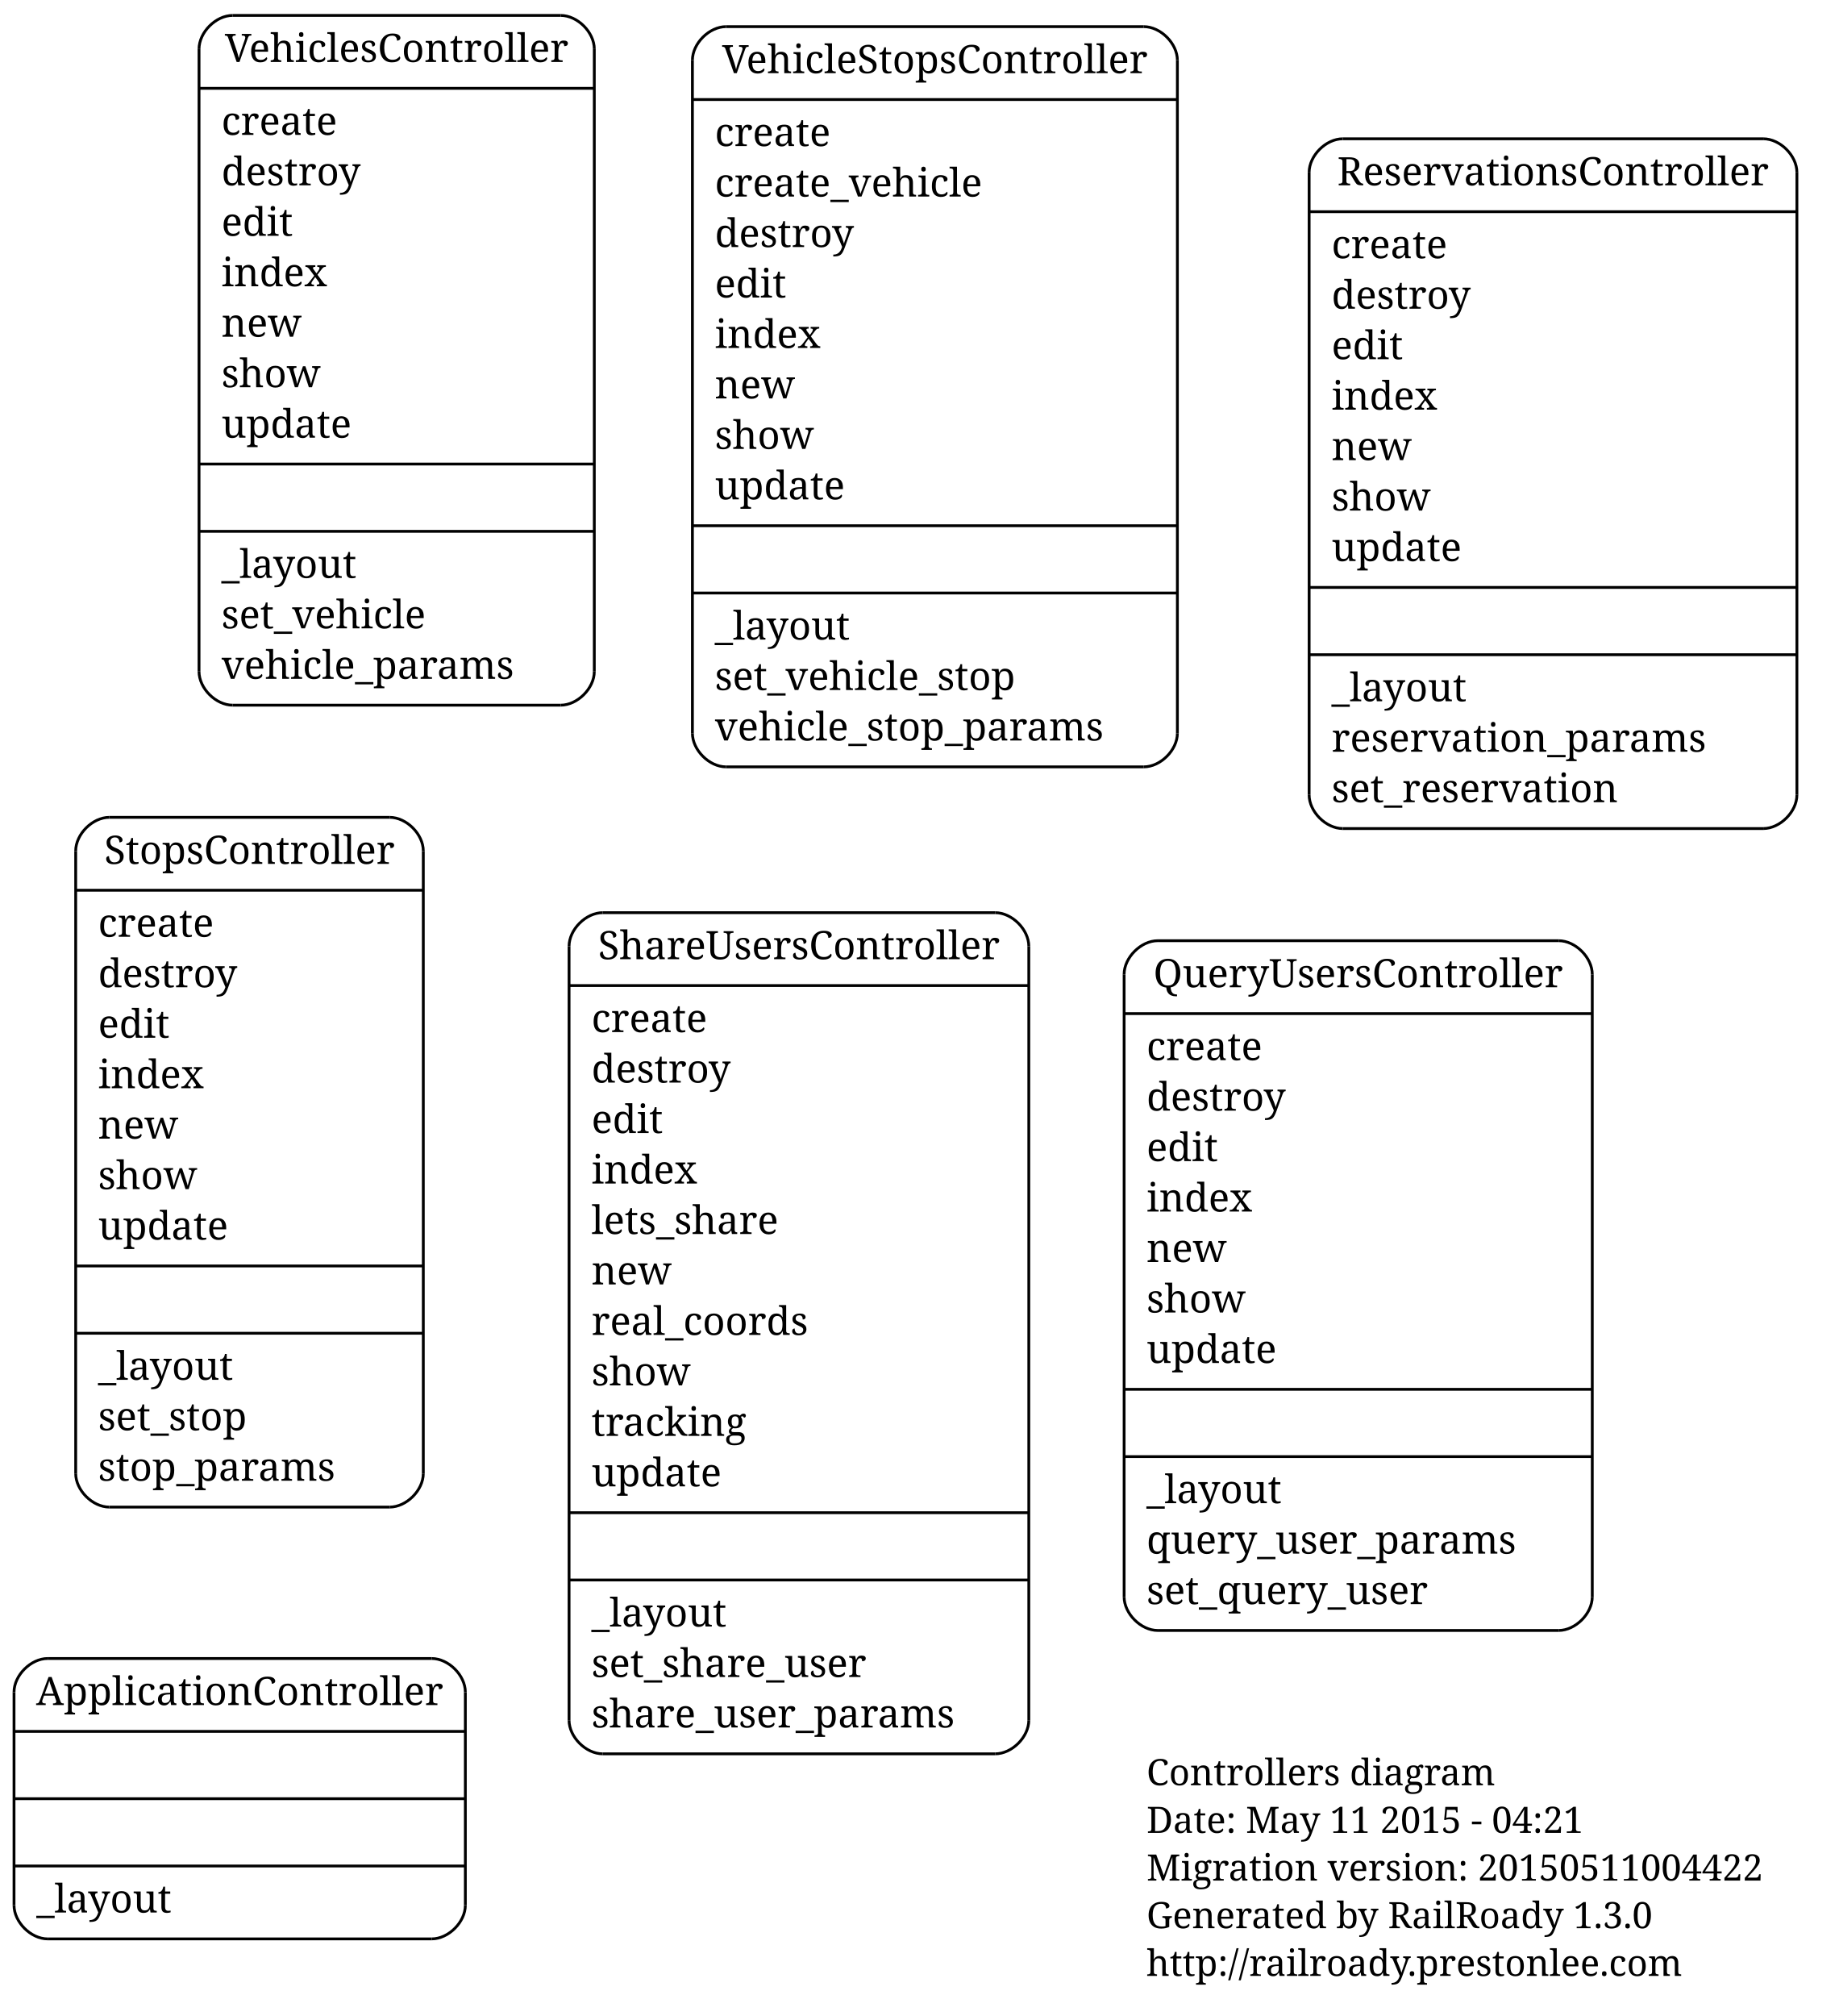
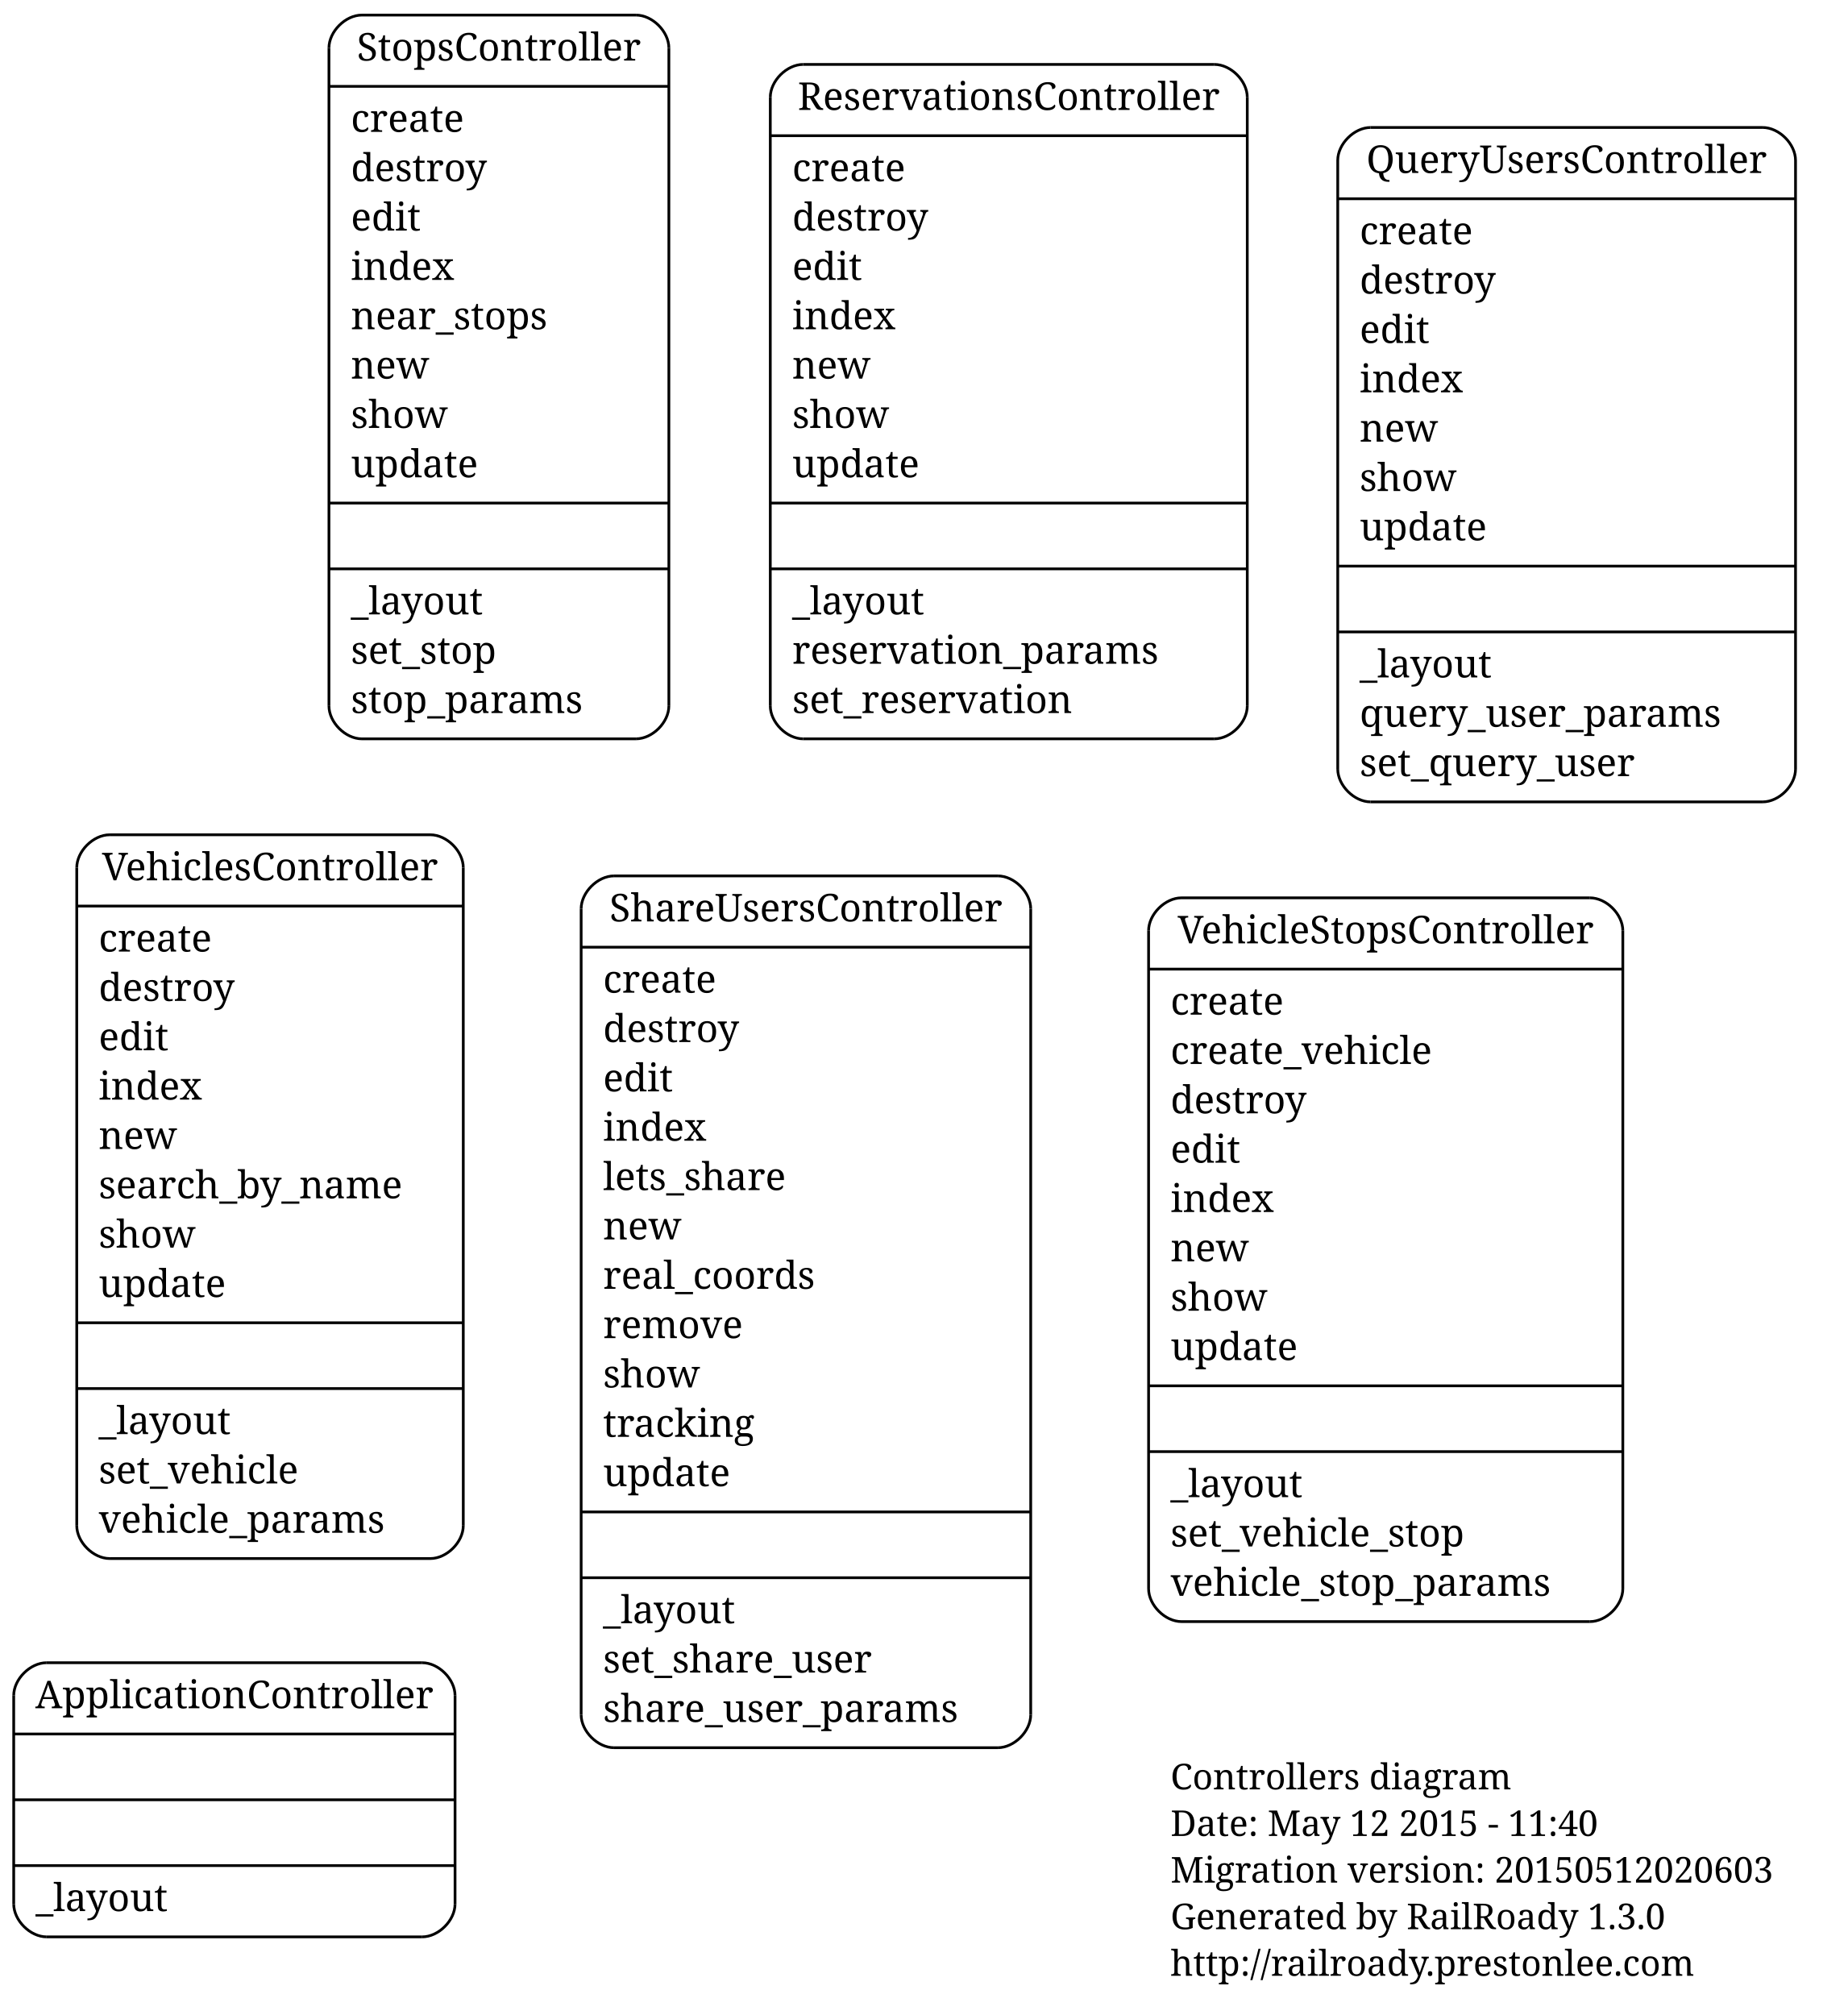
- <svg xmlns="http://www.w3.org/2000/svg" width="656pt" height="719pt" viewBox="0.00 0.00 656.00 719.00">
-   <g id="graph1" class="graph" transform="scale(1 1) rotate(0) translate(4 715)">
-     <polygon fill="white" stroke="white" points="-4,5 -4,-715 653,-715 653,5 -4,5" />
+ <svg xmlns="http://www.w3.org/2000/svg" width="674pt" height="735pt" viewBox="0.00 0.00 674.00 735.00">
+   <g id="graph1" class="graph" transform="scale(1 1) rotate(0) translate(4 731)">
+     <polygon fill="white" stroke="white" points="-4,5 -4,-731 671,-731 671,5 -4,5" />
    <g id="node1" class="node">
-       <text text-anchor="start" x="405" y="-78.3" font-family="Times Roman,serif" font-size="13.00">Controllers diagram</text>
-       <text text-anchor="start" x="405" y="-61.3" font-family="Times Roman,serif" font-size="13.00">Date: May 11 2015 - 04:21</text>
-       <text text-anchor="start" x="405" y="-44.3" font-family="Times Roman,serif" font-size="13.00">Migration version: 20150511004422</text>
-       <text text-anchor="start" x="405" y="-27.3" font-family="Times Roman,serif" font-size="13.00">Generated by RailRoady 1.3.0</text>
-       <text text-anchor="start" x="405" y="-10.3" font-family="Times Roman,serif" font-size="13.00">http://railroady.prestonlee.com</text>
+       <text text-anchor="start" x="423" y="-78.3" font-family="Times Roman,serif" font-size="13.00">Controllers diagram</text>
+       <text text-anchor="start" x="423" y="-61.3" font-family="Times Roman,serif" font-size="13.00">Date: May 12 2015 - 11:40</text>
+       <text text-anchor="start" x="423" y="-44.3" font-family="Times Roman,serif" font-size="13.00">Migration version: 20150512020603</text>
+       <text text-anchor="start" x="423" y="-27.3" font-family="Times Roman,serif" font-size="13.00">Generated by RailRoady 1.3.0</text>
+       <text text-anchor="start" x="423" y="-10.3" font-family="Times Roman,serif" font-size="13.00">http://railroady.prestonlee.com</text>
    </g>
    <g id="node2" class="node">
-       <polyline fill="none" stroke="black" points="409,-133.5 552,-133.5 " />
-       <path fill="none" stroke="black" d="M552,-133.5C558,-133.5 564,-139.5 564,-145.5" />
-       <polyline fill="none" stroke="black" points="564,-145.5 564,-367.5 " />
-       <path fill="none" stroke="black" d="M564,-367.5C564,-373.5 558,-379.5 552,-379.5" />
-       <polyline fill="none" stroke="black" points="552,-379.5 409,-379.5 " />
-       <path fill="none" stroke="black" d="M409,-379.5C403,-379.5 397,-373.5 397,-367.5" />
-       <polyline fill="none" stroke="black" points="397,-367.5 397,-145.5 " />
-       <path fill="none" stroke="black" d="M397,-145.5C397,-139.5 403,-133.5 409,-133.5" />
-       <text text-anchor="middle" x="480.5" y="-362.9" font-family="Times Roman,serif" font-size="14.00">QueryUsersController</text>
-       <polyline fill="none" stroke="black" points="397,-353.5 564,-353.5 " />
-       <text text-anchor="start" x="405" y="-336.9" font-family="Times Roman,serif" font-size="14.00">create</text>
-       <text text-anchor="start" x="405" y="-318.9" font-family="Times Roman,serif" font-size="14.00">destroy</text>
-       <text text-anchor="start" x="405" y="-300.9" font-family="Times Roman,serif" font-size="14.00">edit</text>
-       <text text-anchor="start" x="405" y="-282.9" font-family="Times Roman,serif" font-size="14.00">index</text>
-       <text text-anchor="start" x="405" y="-264.9" font-family="Times Roman,serif" font-size="14.00">new</text>
-       <text text-anchor="start" x="405" y="-246.9" font-family="Times Roman,serif" font-size="14.00">show</text>
-       <text text-anchor="start" x="405" y="-228.9" font-family="Times Roman,serif" font-size="14.00">update</text>
-       <polyline fill="none" stroke="black" points="397,-219.5 564,-219.5 " />
-       <polyline fill="none" stroke="black" points="397,-195.5 564,-195.5 " />
-       <text text-anchor="start" x="405" y="-178.9" font-family="Times Roman,serif" font-size="14.00">_layout</text>
-       <text text-anchor="start" x="405" y="-160.9" font-family="Times Roman,serif" font-size="14.00">query_user_params</text>
-       <text text-anchor="start" x="405" y="-142.9" font-family="Times Roman,serif" font-size="14.00">set_query_user</text>
+       <polyline fill="none" stroke="black" points="496,-438.5 639,-438.5 " />
+       <path fill="none" stroke="black" d="M639,-438.5C645,-438.5 651,-444.5 651,-450.5" />
+       <polyline fill="none" stroke="black" points="651,-450.5 651,-672.5 " />
+       <path fill="none" stroke="black" d="M651,-672.5C651,-678.5 645,-684.5 639,-684.5" />
+       <polyline fill="none" stroke="black" points="639,-684.5 496,-684.5 " />
+       <path fill="none" stroke="black" d="M496,-684.5C490,-684.5 484,-678.5 484,-672.5" />
+       <polyline fill="none" stroke="black" points="484,-672.5 484,-450.5 " />
+       <path fill="none" stroke="black" d="M484,-450.5C484,-444.5 490,-438.5 496,-438.5" />
+       <text text-anchor="middle" x="567.5" y="-667.9" font-family="Times Roman,serif" font-size="14.00">QueryUsersController</text>
+       <polyline fill="none" stroke="black" points="484,-658.5 651,-658.5 " />
+       <text text-anchor="start" x="492" y="-641.9" font-family="Times Roman,serif" font-size="14.00">create</text>
+       <text text-anchor="start" x="492" y="-623.9" font-family="Times Roman,serif" font-size="14.00">destroy</text>
+       <text text-anchor="start" x="492" y="-605.9" font-family="Times Roman,serif" font-size="14.00">edit</text>
+       <text text-anchor="start" x="492" y="-587.9" font-family="Times Roman,serif" font-size="14.00">index</text>
+       <text text-anchor="start" x="492" y="-569.9" font-family="Times Roman,serif" font-size="14.00">new</text>
+       <text text-anchor="start" x="492" y="-551.9" font-family="Times Roman,serif" font-size="14.00">show</text>
+       <text text-anchor="start" x="492" y="-533.9" font-family="Times Roman,serif" font-size="14.00">update</text>
+       <polyline fill="none" stroke="black" points="484,-524.5 651,-524.5 " />
+       <polyline fill="none" stroke="black" points="484,-500.5 651,-500.5 " />
+       <text text-anchor="start" x="492" y="-483.9" font-family="Times Roman,serif" font-size="14.00">_layout</text>
+       <text text-anchor="start" x="492" y="-465.9" font-family="Times Roman,serif" font-size="14.00">query_user_params</text>
+       <text text-anchor="start" x="492" y="-447.9" font-family="Times Roman,serif" font-size="14.00">set_query_user</text>
    </g>
    <g id="node3" class="node">
-       <polyline fill="none" stroke="black" points="475,-419.5 625,-419.5 " />
-       <path fill="none" stroke="black" d="M625,-419.5C631,-419.5 637,-425.5 637,-431.5" />
-       <polyline fill="none" stroke="black" points="637,-431.5 637,-653.5 " />
-       <path fill="none" stroke="black" d="M637,-653.5C637,-659.5 631,-665.5 625,-665.5" />
-       <polyline fill="none" stroke="black" points="625,-665.5 475,-665.5 " />
-       <path fill="none" stroke="black" d="M475,-665.5C469,-665.5 463,-659.5 463,-653.5" />
-       <polyline fill="none" stroke="black" points="463,-653.5 463,-431.5 " />
-       <path fill="none" stroke="black" d="M463,-431.5C463,-425.5 469,-419.5 475,-419.5" />
-       <text text-anchor="middle" x="550" y="-648.9" font-family="Times Roman,serif" font-size="14.00">ReservationsController</text>
-       <polyline fill="none" stroke="black" points="463,-639.5 637,-639.5 " />
-       <text text-anchor="start" x="471" y="-622.9" font-family="Times Roman,serif" font-size="14.00">create</text>
-       <text text-anchor="start" x="471" y="-604.9" font-family="Times Roman,serif" font-size="14.00">destroy</text>
-       <text text-anchor="start" x="471" y="-586.9" font-family="Times Roman,serif" font-size="14.00">edit</text>
-       <text text-anchor="start" x="471" y="-568.9" font-family="Times Roman,serif" font-size="14.00">index</text>
-       <text text-anchor="start" x="471" y="-550.9" font-family="Times Roman,serif" font-size="14.00">new</text>
-       <text text-anchor="start" x="471" y="-532.9" font-family="Times Roman,serif" font-size="14.00">show</text>
-       <text text-anchor="start" x="471" y="-514.9" font-family="Times Roman,serif" font-size="14.00">update</text>
-       <polyline fill="none" stroke="black" points="463,-505.5 637,-505.5 " />
-       <polyline fill="none" stroke="black" points="463,-481.5 637,-481.5 " />
-       <text text-anchor="start" x="471" y="-464.9" font-family="Times Roman,serif" font-size="14.00">_layout</text>
-       <text text-anchor="start" x="471" y="-446.9" font-family="Times Roman,serif" font-size="14.00">reservation_params</text>
-       <text text-anchor="start" x="471" y="-428.9" font-family="Times Roman,serif" font-size="14.00">set_reservation</text>
+       <polyline fill="none" stroke="black" points="289,-461.5 439,-461.5 " />
+       <path fill="none" stroke="black" d="M439,-461.5C445,-461.5 451,-467.5 451,-473.5" />
+       <polyline fill="none" stroke="black" points="451,-473.5 451,-695.5 " />
+       <path fill="none" stroke="black" d="M451,-695.5C451,-701.5 445,-707.5 439,-707.5" />
+       <polyline fill="none" stroke="black" points="439,-707.5 289,-707.5 " />
+       <path fill="none" stroke="black" d="M289,-707.5C283,-707.5 277,-701.5 277,-695.5" />
+       <polyline fill="none" stroke="black" points="277,-695.5 277,-473.5 " />
+       <path fill="none" stroke="black" d="M277,-473.5C277,-467.5 283,-461.5 289,-461.5" />
+       <text text-anchor="middle" x="364" y="-690.9" font-family="Times Roman,serif" font-size="14.00">ReservationsController</text>
+       <polyline fill="none" stroke="black" points="277,-681.5 451,-681.5 " />
+       <text text-anchor="start" x="285" y="-664.9" font-family="Times Roman,serif" font-size="14.00">create</text>
+       <text text-anchor="start" x="285" y="-646.9" font-family="Times Roman,serif" font-size="14.00">destroy</text>
+       <text text-anchor="start" x="285" y="-628.9" font-family="Times Roman,serif" font-size="14.00">edit</text>
+       <text text-anchor="start" x="285" y="-610.9" font-family="Times Roman,serif" font-size="14.00">index</text>
+       <text text-anchor="start" x="285" y="-592.9" font-family="Times Roman,serif" font-size="14.00">new</text>
+       <text text-anchor="start" x="285" y="-574.9" font-family="Times Roman,serif" font-size="14.00">show</text>
+       <text text-anchor="start" x="285" y="-556.9" font-family="Times Roman,serif" font-size="14.00">update</text>
+       <polyline fill="none" stroke="black" points="277,-547.5 451,-547.5 " />
+       <polyline fill="none" stroke="black" points="277,-523.5 451,-523.5 " />
+       <text text-anchor="start" x="285" y="-506.9" font-family="Times Roman,serif" font-size="14.00">_layout</text>
+       <text text-anchor="start" x="285" y="-488.9" font-family="Times Roman,serif" font-size="14.00">reservation_params</text>
+       <text text-anchor="start" x="285" y="-470.9" font-family="Times Roman,serif" font-size="14.00">set_reservation</text>
    </g>
    <g id="node4" class="node">
-       <polyline fill="none" stroke="black" points="211,-89.5 351,-89.5 " />
-       <path fill="none" stroke="black" d="M351,-89.5C357,-89.5 363,-95.5 363,-101.5" />
-       <polyline fill="none" stroke="black" points="363,-101.5 363,-377.5 " />
-       <path fill="none" stroke="black" d="M363,-377.5C363,-383.5 357,-389.5 351,-389.5" />
-       <polyline fill="none" stroke="black" points="351,-389.5 211,-389.5 " />
-       <path fill="none" stroke="black" d="M211,-389.5C205,-389.5 199,-383.5 199,-377.5" />
-       <polyline fill="none" stroke="black" points="199,-377.5 199,-101.5 " />
-       <path fill="none" stroke="black" d="M199,-101.5C199,-95.5 205,-89.5 211,-89.5" />
-       <text text-anchor="middle" x="281" y="-372.9" font-family="Times Roman,serif" font-size="14.00">ShareUsersController</text>
-       <polyline fill="none" stroke="black" points="199,-363.5 363,-363.5 " />
-       <text text-anchor="start" x="207" y="-346.9" font-family="Times Roman,serif" font-size="14.00">create</text>
-       <text text-anchor="start" x="207" y="-328.9" font-family="Times Roman,serif" font-size="14.00">destroy</text>
-       <text text-anchor="start" x="207" y="-310.9" font-family="Times Roman,serif" font-size="14.00">edit</text>
-       <text text-anchor="start" x="207" y="-292.9" font-family="Times Roman,serif" font-size="14.00">index</text>
-       <text text-anchor="start" x="207" y="-274.9" font-family="Times Roman,serif" font-size="14.00">lets_share</text>
-       <text text-anchor="start" x="207" y="-256.9" font-family="Times Roman,serif" font-size="14.00">new</text>
-       <text text-anchor="start" x="207" y="-238.9" font-family="Times Roman,serif" font-size="14.00">real_coords</text>
-       <text text-anchor="start" x="207" y="-220.9" font-family="Times Roman,serif" font-size="14.00">show</text>
-       <text text-anchor="start" x="207" y="-202.9" font-family="Times Roman,serif" font-size="14.00">tracking</text>
-       <text text-anchor="start" x="207" y="-184.9" font-family="Times Roman,serif" font-size="14.00">update</text>
-       <polyline fill="none" stroke="black" points="199,-175.5 363,-175.5 " />
-       <polyline fill="none" stroke="black" points="199,-151.5 363,-151.5 " />
-       <text text-anchor="start" x="207" y="-134.9" font-family="Times Roman,serif" font-size="14.00">_layout</text>
-       <text text-anchor="start" x="207" y="-116.9" font-family="Times Roman,serif" font-size="14.00">set_share_user</text>
-       <text text-anchor="start" x="207" y="-98.9" font-family="Times Roman,serif" font-size="14.00">share_user_params</text>
+       <polyline fill="none" stroke="black" points="220,-93.5 360,-93.5 " />
+       <path fill="none" stroke="black" d="M360,-93.5C366,-93.5 372,-99.5 372,-105.5" />
+       <polyline fill="none" stroke="black" points="372,-105.5 372,-399.5 " />
+       <path fill="none" stroke="black" d="M372,-399.5C372,-405.5 366,-411.5 360,-411.5" />
+       <polyline fill="none" stroke="black" points="360,-411.5 220,-411.5 " />
+       <path fill="none" stroke="black" d="M220,-411.5C214,-411.5 208,-405.5 208,-399.5" />
+       <polyline fill="none" stroke="black" points="208,-399.5 208,-105.5 " />
+       <path fill="none" stroke="black" d="M208,-105.5C208,-99.5 214,-93.5 220,-93.5" />
+       <text text-anchor="middle" x="290" y="-394.9" font-family="Times Roman,serif" font-size="14.00">ShareUsersController</text>
+       <polyline fill="none" stroke="black" points="208,-385.5 372,-385.5 " />
+       <text text-anchor="start" x="216" y="-368.9" font-family="Times Roman,serif" font-size="14.00">create</text>
+       <text text-anchor="start" x="216" y="-350.9" font-family="Times Roman,serif" font-size="14.00">destroy</text>
+       <text text-anchor="start" x="216" y="-332.9" font-family="Times Roman,serif" font-size="14.00">edit</text>
+       <text text-anchor="start" x="216" y="-314.9" font-family="Times Roman,serif" font-size="14.00">index</text>
+       <text text-anchor="start" x="216" y="-296.9" font-family="Times Roman,serif" font-size="14.00">lets_share</text>
+       <text text-anchor="start" x="216" y="-278.9" font-family="Times Roman,serif" font-size="14.00">new</text>
+       <text text-anchor="start" x="216" y="-260.9" font-family="Times Roman,serif" font-size="14.00">real_coords</text>
+       <text text-anchor="start" x="216" y="-242.9" font-family="Times Roman,serif" font-size="14.00">remove</text>
+       <text text-anchor="start" x="216" y="-224.9" font-family="Times Roman,serif" font-size="14.00">show</text>
+       <text text-anchor="start" x="216" y="-206.9" font-family="Times Roman,serif" font-size="14.00">tracking</text>
+       <text text-anchor="start" x="216" y="-188.9" font-family="Times Roman,serif" font-size="14.00">update</text>
+       <polyline fill="none" stroke="black" points="208,-179.5 372,-179.5 " />
+       <polyline fill="none" stroke="black" points="208,-155.5 372,-155.5 " />
+       <text text-anchor="start" x="216" y="-138.9" font-family="Times Roman,serif" font-size="14.00">_layout</text>
+       <text text-anchor="start" x="216" y="-120.9" font-family="Times Roman,serif" font-size="14.00">set_share_user</text>
+       <text text-anchor="start" x="216" y="-102.9" font-family="Times Roman,serif" font-size="14.00">share_user_params</text>
    </g>
    <g id="node5" class="node">
-       <polyline fill="none" stroke="black" points="35,-177.5 135,-177.5 " />
-       <path fill="none" stroke="black" d="M135,-177.5C141,-177.5 147,-183.5 147,-189.5" />
-       <polyline fill="none" stroke="black" points="147,-189.5 147,-411.5 " />
-       <path fill="none" stroke="black" d="M147,-411.5C147,-417.5 141,-423.5 135,-423.5" />
-       <polyline fill="none" stroke="black" points="135,-423.5 35,-423.5 " />
-       <path fill="none" stroke="black" d="M35,-423.5C29,-423.5 23,-417.5 23,-411.5" />
-       <polyline fill="none" stroke="black" points="23,-411.5 23,-189.5 " />
-       <path fill="none" stroke="black" d="M23,-189.5C23,-183.5 29,-177.5 35,-177.5" />
-       <text text-anchor="middle" x="85" y="-406.9" font-family="Times Roman,serif" font-size="14.00">StopsController</text>
-       <polyline fill="none" stroke="black" points="23,-397.5 147,-397.5 " />
-       <text text-anchor="start" x="31" y="-380.9" font-family="Times Roman,serif" font-size="14.00">create</text>
-       <text text-anchor="start" x="31" y="-362.9" font-family="Times Roman,serif" font-size="14.00">destroy</text>
-       <text text-anchor="start" x="31" y="-344.9" font-family="Times Roman,serif" font-size="14.00">edit</text>
-       <text text-anchor="start" x="31" y="-326.9" font-family="Times Roman,serif" font-size="14.00">index</text>
-       <text text-anchor="start" x="31" y="-308.9" font-family="Times Roman,serif" font-size="14.00">new</text>
-       <text text-anchor="start" x="31" y="-290.9" font-family="Times Roman,serif" font-size="14.00">show</text>
-       <text text-anchor="start" x="31" y="-272.9" font-family="Times Roman,serif" font-size="14.00">update</text>
-       <polyline fill="none" stroke="black" points="23,-263.5 147,-263.5 " />
-       <polyline fill="none" stroke="black" points="23,-239.5 147,-239.5 " />
-       <text text-anchor="start" x="31" y="-222.9" font-family="Times Roman,serif" font-size="14.00">_layout</text>
-       <text text-anchor="start" x="31" y="-204.9" font-family="Times Roman,serif" font-size="14.00">set_stop</text>
-       <text text-anchor="start" x="31" y="-186.9" font-family="Times Roman,serif" font-size="14.00">stop_params</text>
+       <polyline fill="none" stroke="black" points="128,-461.5 228,-461.5 " />
+       <path fill="none" stroke="black" d="M228,-461.5C234,-461.5 240,-467.5 240,-473.5" />
+       <polyline fill="none" stroke="black" points="240,-473.5 240,-713.5 " />
+       <path fill="none" stroke="black" d="M240,-713.5C240,-719.5 234,-725.5 228,-725.5" />
+       <polyline fill="none" stroke="black" points="228,-725.5 128,-725.5 " />
+       <path fill="none" stroke="black" d="M128,-725.5C122,-725.5 116,-719.5 116,-713.5" />
+       <polyline fill="none" stroke="black" points="116,-713.5 116,-473.5 " />
+       <path fill="none" stroke="black" d="M116,-473.5C116,-467.5 122,-461.5 128,-461.5" />
+       <text text-anchor="middle" x="178" y="-708.9" font-family="Times Roman,serif" font-size="14.00">StopsController</text>
+       <polyline fill="none" stroke="black" points="116,-699.5 240,-699.5 " />
+       <text text-anchor="start" x="124" y="-682.9" font-family="Times Roman,serif" font-size="14.00">create</text>
+       <text text-anchor="start" x="124" y="-664.9" font-family="Times Roman,serif" font-size="14.00">destroy</text>
+       <text text-anchor="start" x="124" y="-646.9" font-family="Times Roman,serif" font-size="14.00">edit</text>
+       <text text-anchor="start" x="124" y="-628.9" font-family="Times Roman,serif" font-size="14.00">index</text>
+       <text text-anchor="start" x="124" y="-610.9" font-family="Times Roman,serif" font-size="14.00">near_stops</text>
+       <text text-anchor="start" x="124" y="-592.9" font-family="Times Roman,serif" font-size="14.00">new</text>
+       <text text-anchor="start" x="124" y="-574.9" font-family="Times Roman,serif" font-size="14.00">show</text>
+       <text text-anchor="start" x="124" y="-556.9" font-family="Times Roman,serif" font-size="14.00">update</text>
+       <polyline fill="none" stroke="black" points="116,-547.5 240,-547.5 " />
+       <polyline fill="none" stroke="black" points="116,-523.5 240,-523.5 " />
+       <text text-anchor="start" x="124" y="-506.9" font-family="Times Roman,serif" font-size="14.00">_layout</text>
+       <text text-anchor="start" x="124" y="-488.9" font-family="Times Roman,serif" font-size="14.00">set_stop</text>
+       <text text-anchor="start" x="124" y="-470.9" font-family="Times Roman,serif" font-size="14.00">stop_params</text>
    </g>
    <g id="node6" class="node">
-       <polyline fill="none" stroke="black" points="255,-441.5 404,-441.5 " />
-       <path fill="none" stroke="black" d="M404,-441.5C410,-441.5 416,-447.5 416,-453.5" />
-       <polyline fill="none" stroke="black" points="416,-453.5 416,-693.5 " />
-       <path fill="none" stroke="black" d="M416,-693.5C416,-699.5 410,-705.5 404,-705.5" />
-       <polyline fill="none" stroke="black" points="404,-705.5 255,-705.5 " />
-       <path fill="none" stroke="black" d="M255,-705.5C249,-705.5 243,-699.5 243,-693.5" />
-       <polyline fill="none" stroke="black" points="243,-693.5 243,-453.5 " />
-       <path fill="none" stroke="black" d="M243,-453.5C243,-447.5 249,-441.5 255,-441.5" />
-       <text text-anchor="middle" x="329.5" y="-688.9" font-family="Times Roman,serif" font-size="14.00">VehicleStopsController</text>
-       <polyline fill="none" stroke="black" points="243,-679.5 416,-679.5 " />
-       <text text-anchor="start" x="251" y="-662.9" font-family="Times Roman,serif" font-size="14.00">create</text>
-       <text text-anchor="start" x="251" y="-644.9" font-family="Times Roman,serif" font-size="14.00">create_vehicle</text>
-       <text text-anchor="start" x="251" y="-626.9" font-family="Times Roman,serif" font-size="14.00">destroy</text>
-       <text text-anchor="start" x="251" y="-608.9" font-family="Times Roman,serif" font-size="14.00">edit</text>
-       <text text-anchor="start" x="251" y="-590.9" font-family="Times Roman,serif" font-size="14.00">index</text>
-       <text text-anchor="start" x="251" y="-572.9" font-family="Times Roman,serif" font-size="14.00">new</text>
-       <text text-anchor="start" x="251" y="-554.9" font-family="Times Roman,serif" font-size="14.00">show</text>
-       <text text-anchor="start" x="251" y="-536.9" font-family="Times Roman,serif" font-size="14.00">update</text>
-       <polyline fill="none" stroke="black" points="243,-527.5 416,-527.5 " />
-       <polyline fill="none" stroke="black" points="243,-503.5 416,-503.5 " />
-       <text text-anchor="start" x="251" y="-486.9" font-family="Times Roman,serif" font-size="14.00">_layout</text>
-       <text text-anchor="start" x="251" y="-468.9" font-family="Times Roman,serif" font-size="14.00">set_vehicle_stop</text>
-       <text text-anchor="start" x="251" y="-450.9" font-family="Times Roman,serif" font-size="14.00">vehicle_stop_params</text>
+       <polyline fill="none" stroke="black" points="427,-139.5 576,-139.5 " />
+       <path fill="none" stroke="black" d="M576,-139.5C582,-139.5 588,-145.5 588,-151.5" />
+       <polyline fill="none" stroke="black" points="588,-151.5 588,-391.5 " />
+       <path fill="none" stroke="black" d="M588,-391.5C588,-397.5 582,-403.5 576,-403.5" />
+       <polyline fill="none" stroke="black" points="576,-403.5 427,-403.5 " />
+       <path fill="none" stroke="black" d="M427,-403.5C421,-403.5 415,-397.5 415,-391.5" />
+       <polyline fill="none" stroke="black" points="415,-391.5 415,-151.5 " />
+       <path fill="none" stroke="black" d="M415,-151.5C415,-145.5 421,-139.5 427,-139.5" />
+       <text text-anchor="middle" x="501.5" y="-386.9" font-family="Times Roman,serif" font-size="14.00">VehicleStopsController</text>
+       <polyline fill="none" stroke="black" points="415,-377.5 588,-377.5 " />
+       <text text-anchor="start" x="423" y="-360.9" font-family="Times Roman,serif" font-size="14.00">create</text>
+       <text text-anchor="start" x="423" y="-342.9" font-family="Times Roman,serif" font-size="14.00">create_vehicle</text>
+       <text text-anchor="start" x="423" y="-324.9" font-family="Times Roman,serif" font-size="14.00">destroy</text>
+       <text text-anchor="start" x="423" y="-306.9" font-family="Times Roman,serif" font-size="14.00">edit</text>
+       <text text-anchor="start" x="423" y="-288.9" font-family="Times Roman,serif" font-size="14.00">index</text>
+       <text text-anchor="start" x="423" y="-270.9" font-family="Times Roman,serif" font-size="14.00">new</text>
+       <text text-anchor="start" x="423" y="-252.9" font-family="Times Roman,serif" font-size="14.00">show</text>
+       <text text-anchor="start" x="423" y="-234.9" font-family="Times Roman,serif" font-size="14.00">update</text>
+       <polyline fill="none" stroke="black" points="415,-225.5 588,-225.5 " />
+       <polyline fill="none" stroke="black" points="415,-201.5 588,-201.5 " />
+       <text text-anchor="start" x="423" y="-184.9" font-family="Times Roman,serif" font-size="14.00">_layout</text>
+       <text text-anchor="start" x="423" y="-166.9" font-family="Times Roman,serif" font-size="14.00">set_vehicle_stop</text>
+       <text text-anchor="start" x="423" y="-148.9" font-family="Times Roman,serif" font-size="14.00">vehicle_stop_params</text>
    </g>
    <g id="node7" class="node">
-       <polyline fill="none" stroke="black" points="13,-23.5 150,-23.5 " />
-       <path fill="none" stroke="black" d="M150,-23.5C156,-23.5 162,-29.5 162,-35.5" />
-       <polyline fill="none" stroke="black" points="162,-35.5 162,-111.5 " />
-       <path fill="none" stroke="black" d="M162,-111.5C162,-117.5 156,-123.5 150,-123.5" />
-       <polyline fill="none" stroke="black" points="150,-123.5 13,-123.5 " />
-       <path fill="none" stroke="black" d="M13,-123.5C7,-123.5 1,-117.5 1,-111.5" />
-       <polyline fill="none" stroke="black" points="1,-111.5 1,-35.5 " />
-       <path fill="none" stroke="black" d="M1,-35.5C1,-29.5 7,-23.5 13,-23.5" />
-       <text text-anchor="middle" x="81.5" y="-106.9" font-family="Times Roman,serif" font-size="14.00">ApplicationController</text>
-       <polyline fill="none" stroke="black" points="1,-97.5 162,-97.5 " />
-       <polyline fill="none" stroke="black" points="1,-73.5 162,-73.5 " />
-       <polyline fill="none" stroke="black" points="1,-49.5 162,-49.5 " />
-       <text text-anchor="start" x="9" y="-32.9" font-family="Times Roman,serif" font-size="14.00">_layout</text>
+       <polyline fill="none" stroke="black" points="13,-24.5 150,-24.5 " />
+       <path fill="none" stroke="black" d="M150,-24.5C156,-24.5 162,-30.5 162,-36.5" />
+       <polyline fill="none" stroke="black" points="162,-36.5 162,-112.5 " />
+       <path fill="none" stroke="black" d="M162,-112.5C162,-118.5 156,-124.5 150,-124.5" />
+       <polyline fill="none" stroke="black" points="150,-124.5 13,-124.5 " />
+       <path fill="none" stroke="black" d="M13,-124.5C7,-124.5 1,-118.5 1,-112.5" />
+       <polyline fill="none" stroke="black" points="1,-112.5 1,-36.5 " />
+       <path fill="none" stroke="black" d="M1,-36.5C1,-30.5 7,-24.5 13,-24.5" />
+       <text text-anchor="middle" x="81.5" y="-107.9" font-family="Times Roman,serif" font-size="14.00">ApplicationController</text>
+       <polyline fill="none" stroke="black" points="1,-98.5 162,-98.5 " />
+       <polyline fill="none" stroke="black" points="1,-74.5 162,-74.5 " />
+       <polyline fill="none" stroke="black" points="1,-50.5 162,-50.5 " />
+       <text text-anchor="start" x="9" y="-33.9" font-family="Times Roman,serif" font-size="14.00">_layout</text>
    </g>
    <g id="node8" class="node">
-       <polyline fill="none" stroke="black" points="79,-463.5 196,-463.5 " />
-       <path fill="none" stroke="black" d="M196,-463.5C202,-463.5 208,-469.5 208,-475.5" />
-       <polyline fill="none" stroke="black" points="208,-475.5 208,-697.5 " />
-       <path fill="none" stroke="black" d="M208,-697.5C208,-703.5 202,-709.5 196,-709.5" />
-       <polyline fill="none" stroke="black" points="196,-709.5 79,-709.5 " />
-       <path fill="none" stroke="black" d="M79,-709.5C73,-709.5 67,-703.5 67,-697.5" />
-       <polyline fill="none" stroke="black" points="67,-697.5 67,-475.5 " />
-       <path fill="none" stroke="black" d="M67,-475.5C67,-469.5 73,-463.5 79,-463.5" />
-       <text text-anchor="middle" x="137.5" y="-692.9" font-family="Times Roman,serif" font-size="14.00">VehiclesController</text>
-       <polyline fill="none" stroke="black" points="67,-683.5 208,-683.5 " />
-       <text text-anchor="start" x="75" y="-666.9" font-family="Times Roman,serif" font-size="14.00">create</text>
-       <text text-anchor="start" x="75" y="-648.9" font-family="Times Roman,serif" font-size="14.00">destroy</text>
-       <text text-anchor="start" x="75" y="-630.9" font-family="Times Roman,serif" font-size="14.00">edit</text>
-       <text text-anchor="start" x="75" y="-612.9" font-family="Times Roman,serif" font-size="14.00">index</text>
-       <text text-anchor="start" x="75" y="-594.9" font-family="Times Roman,serif" font-size="14.00">new</text>
-       <text text-anchor="start" x="75" y="-576.9" font-family="Times Roman,serif" font-size="14.00">show</text>
-       <text text-anchor="start" x="75" y="-558.9" font-family="Times Roman,serif" font-size="14.00">update</text>
-       <polyline fill="none" stroke="black" points="67,-549.5 208,-549.5 " />
-       <polyline fill="none" stroke="black" points="67,-525.5 208,-525.5 " />
-       <text text-anchor="start" x="75" y="-508.9" font-family="Times Roman,serif" font-size="14.00">_layout</text>
-       <text text-anchor="start" x="75" y="-490.9" font-family="Times Roman,serif" font-size="14.00">set_vehicle</text>
-       <text text-anchor="start" x="75" y="-472.9" font-family="Times Roman,serif" font-size="14.00">vehicle_params</text>
+       <polyline fill="none" stroke="black" points="36,-162.5 153,-162.5 " />
+       <path fill="none" stroke="black" d="M153,-162.5C159,-162.5 165,-168.5 165,-174.5" />
+       <polyline fill="none" stroke="black" points="165,-174.5 165,-414.5 " />
+       <path fill="none" stroke="black" d="M165,-414.5C165,-420.5 159,-426.5 153,-426.5" />
+       <polyline fill="none" stroke="black" points="153,-426.5 36,-426.5 " />
+       <path fill="none" stroke="black" d="M36,-426.5C30,-426.5 24,-420.5 24,-414.5" />
+       <polyline fill="none" stroke="black" points="24,-414.5 24,-174.5 " />
+       <path fill="none" stroke="black" d="M24,-174.5C24,-168.5 30,-162.5 36,-162.5" />
+       <text text-anchor="middle" x="94.5" y="-409.9" font-family="Times Roman,serif" font-size="14.00">VehiclesController</text>
+       <polyline fill="none" stroke="black" points="24,-400.5 165,-400.5 " />
+       <text text-anchor="start" x="32" y="-383.9" font-family="Times Roman,serif" font-size="14.00">create</text>
+       <text text-anchor="start" x="32" y="-365.9" font-family="Times Roman,serif" font-size="14.00">destroy</text>
+       <text text-anchor="start" x="32" y="-347.9" font-family="Times Roman,serif" font-size="14.00">edit</text>
+       <text text-anchor="start" x="32" y="-329.9" font-family="Times Roman,serif" font-size="14.00">index</text>
+       <text text-anchor="start" x="32" y="-311.9" font-family="Times Roman,serif" font-size="14.00">new</text>
+       <text text-anchor="start" x="32" y="-293.9" font-family="Times Roman,serif" font-size="14.00">search_by_name</text>
+       <text text-anchor="start" x="32" y="-275.9" font-family="Times Roman,serif" font-size="14.00">show</text>
+       <text text-anchor="start" x="32" y="-257.9" font-family="Times Roman,serif" font-size="14.00">update</text>
+       <polyline fill="none" stroke="black" points="24,-248.5 165,-248.5 " />
+       <polyline fill="none" stroke="black" points="24,-224.5 165,-224.5 " />
+       <text text-anchor="start" x="32" y="-207.9" font-family="Times Roman,serif" font-size="14.00">_layout</text>
+       <text text-anchor="start" x="32" y="-189.9" font-family="Times Roman,serif" font-size="14.00">set_vehicle</text>
+       <text text-anchor="start" x="32" y="-171.9" font-family="Times Roman,serif" font-size="14.00">vehicle_params</text>
    </g>
  </g>
</svg>
